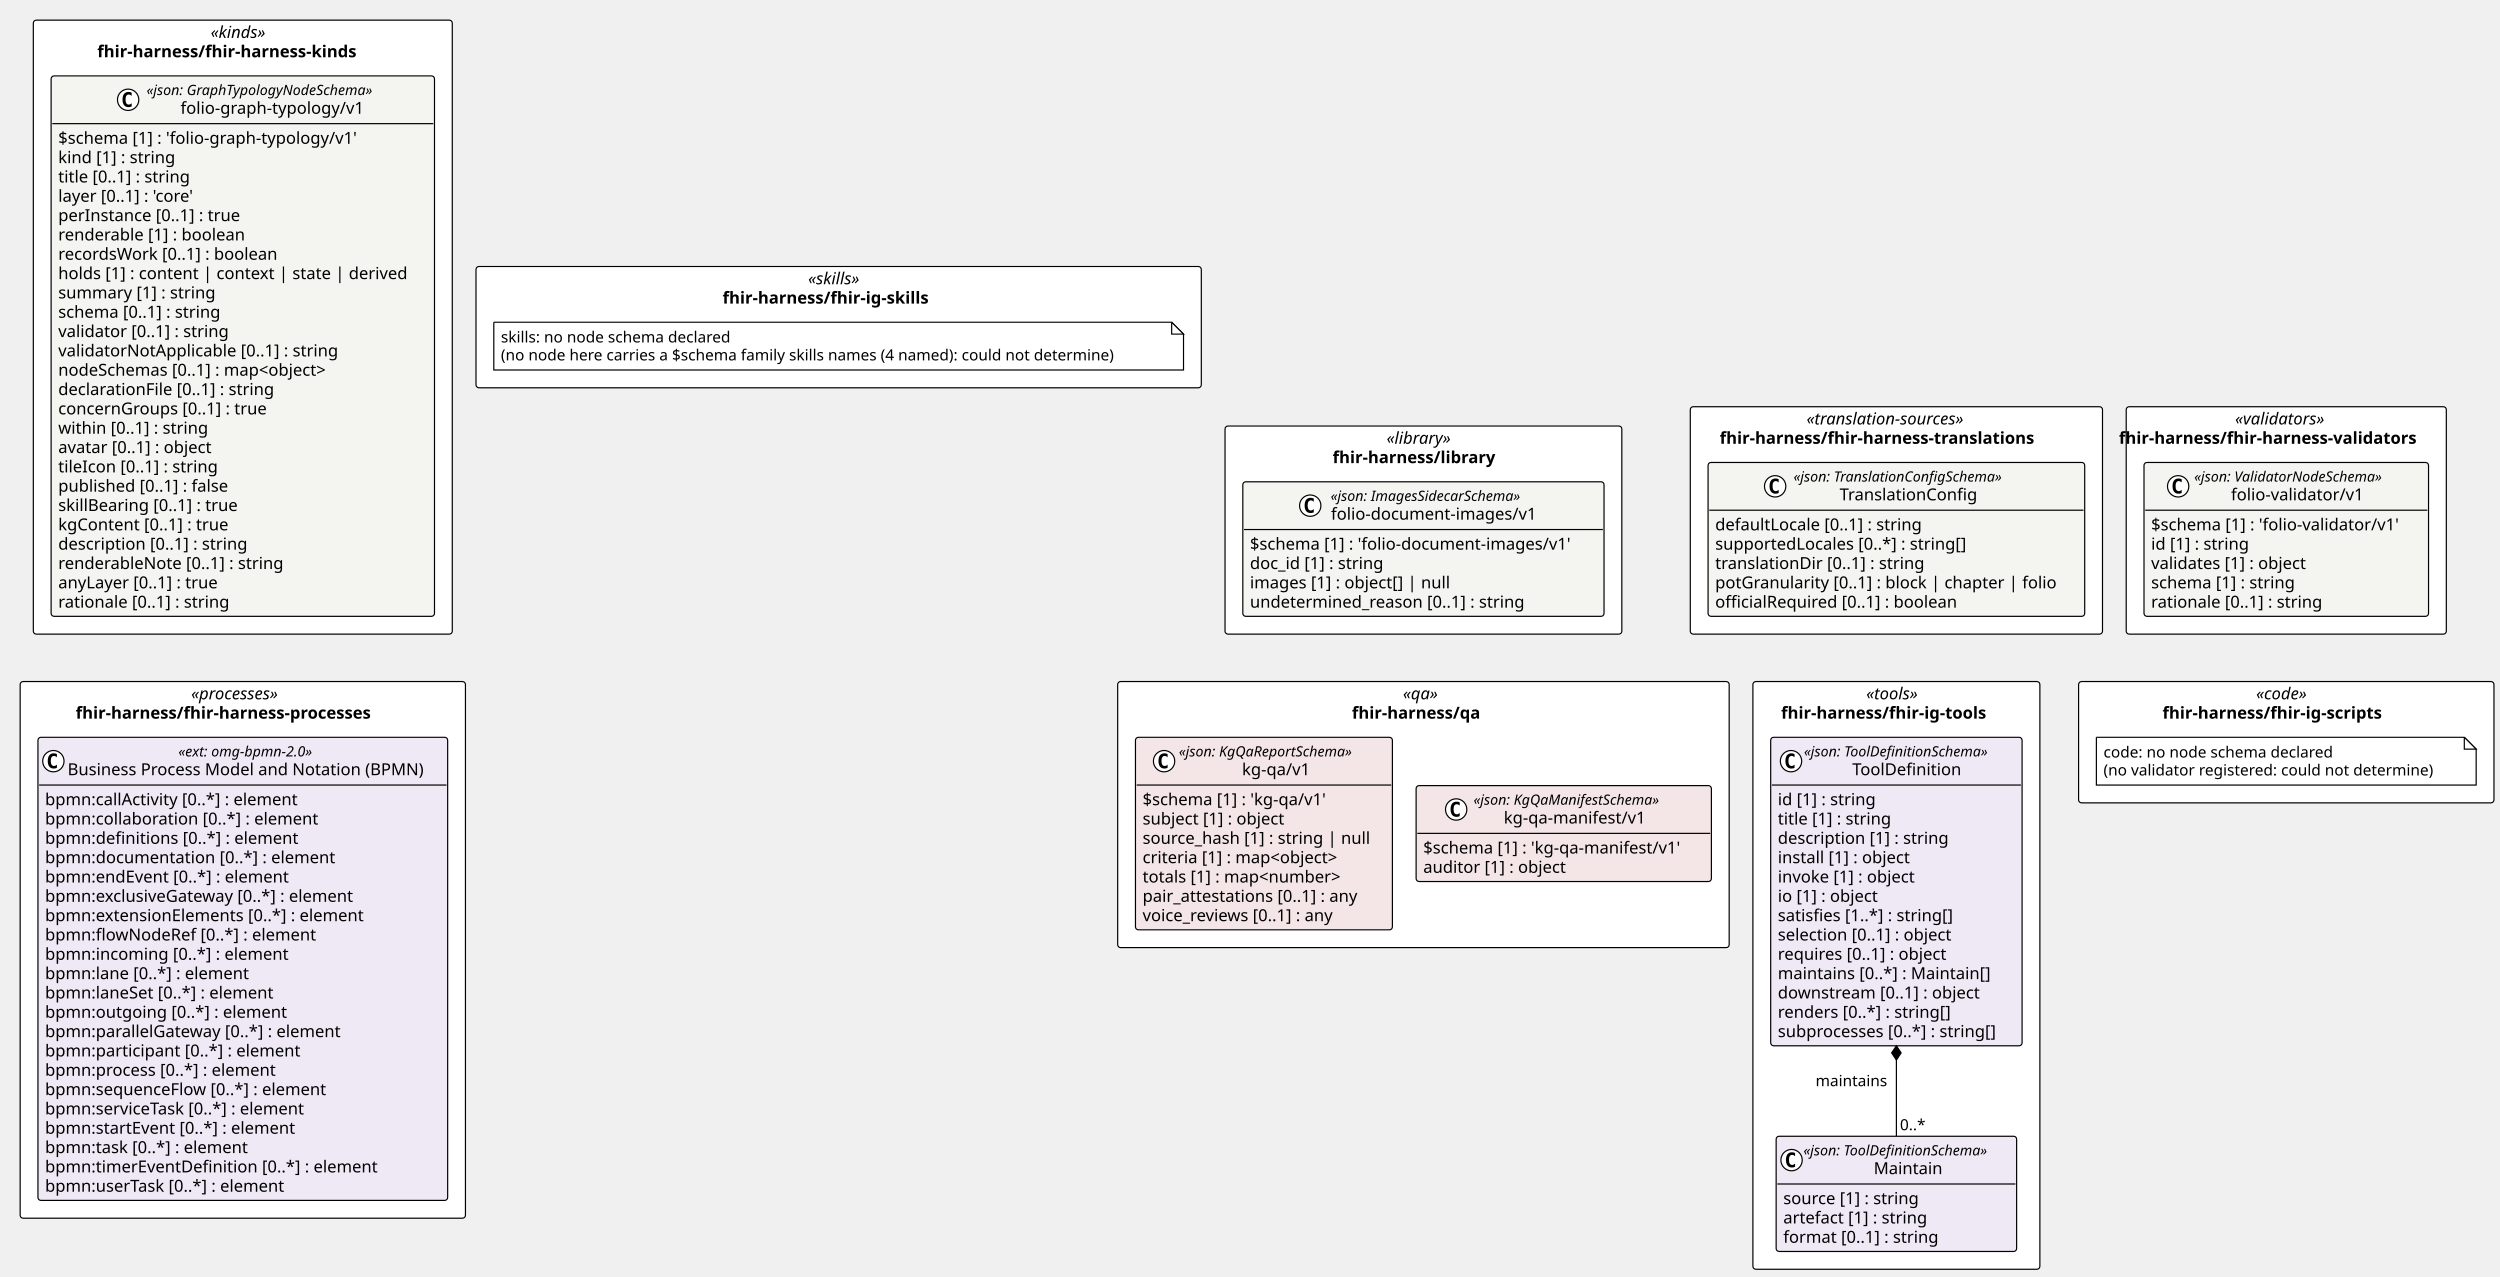
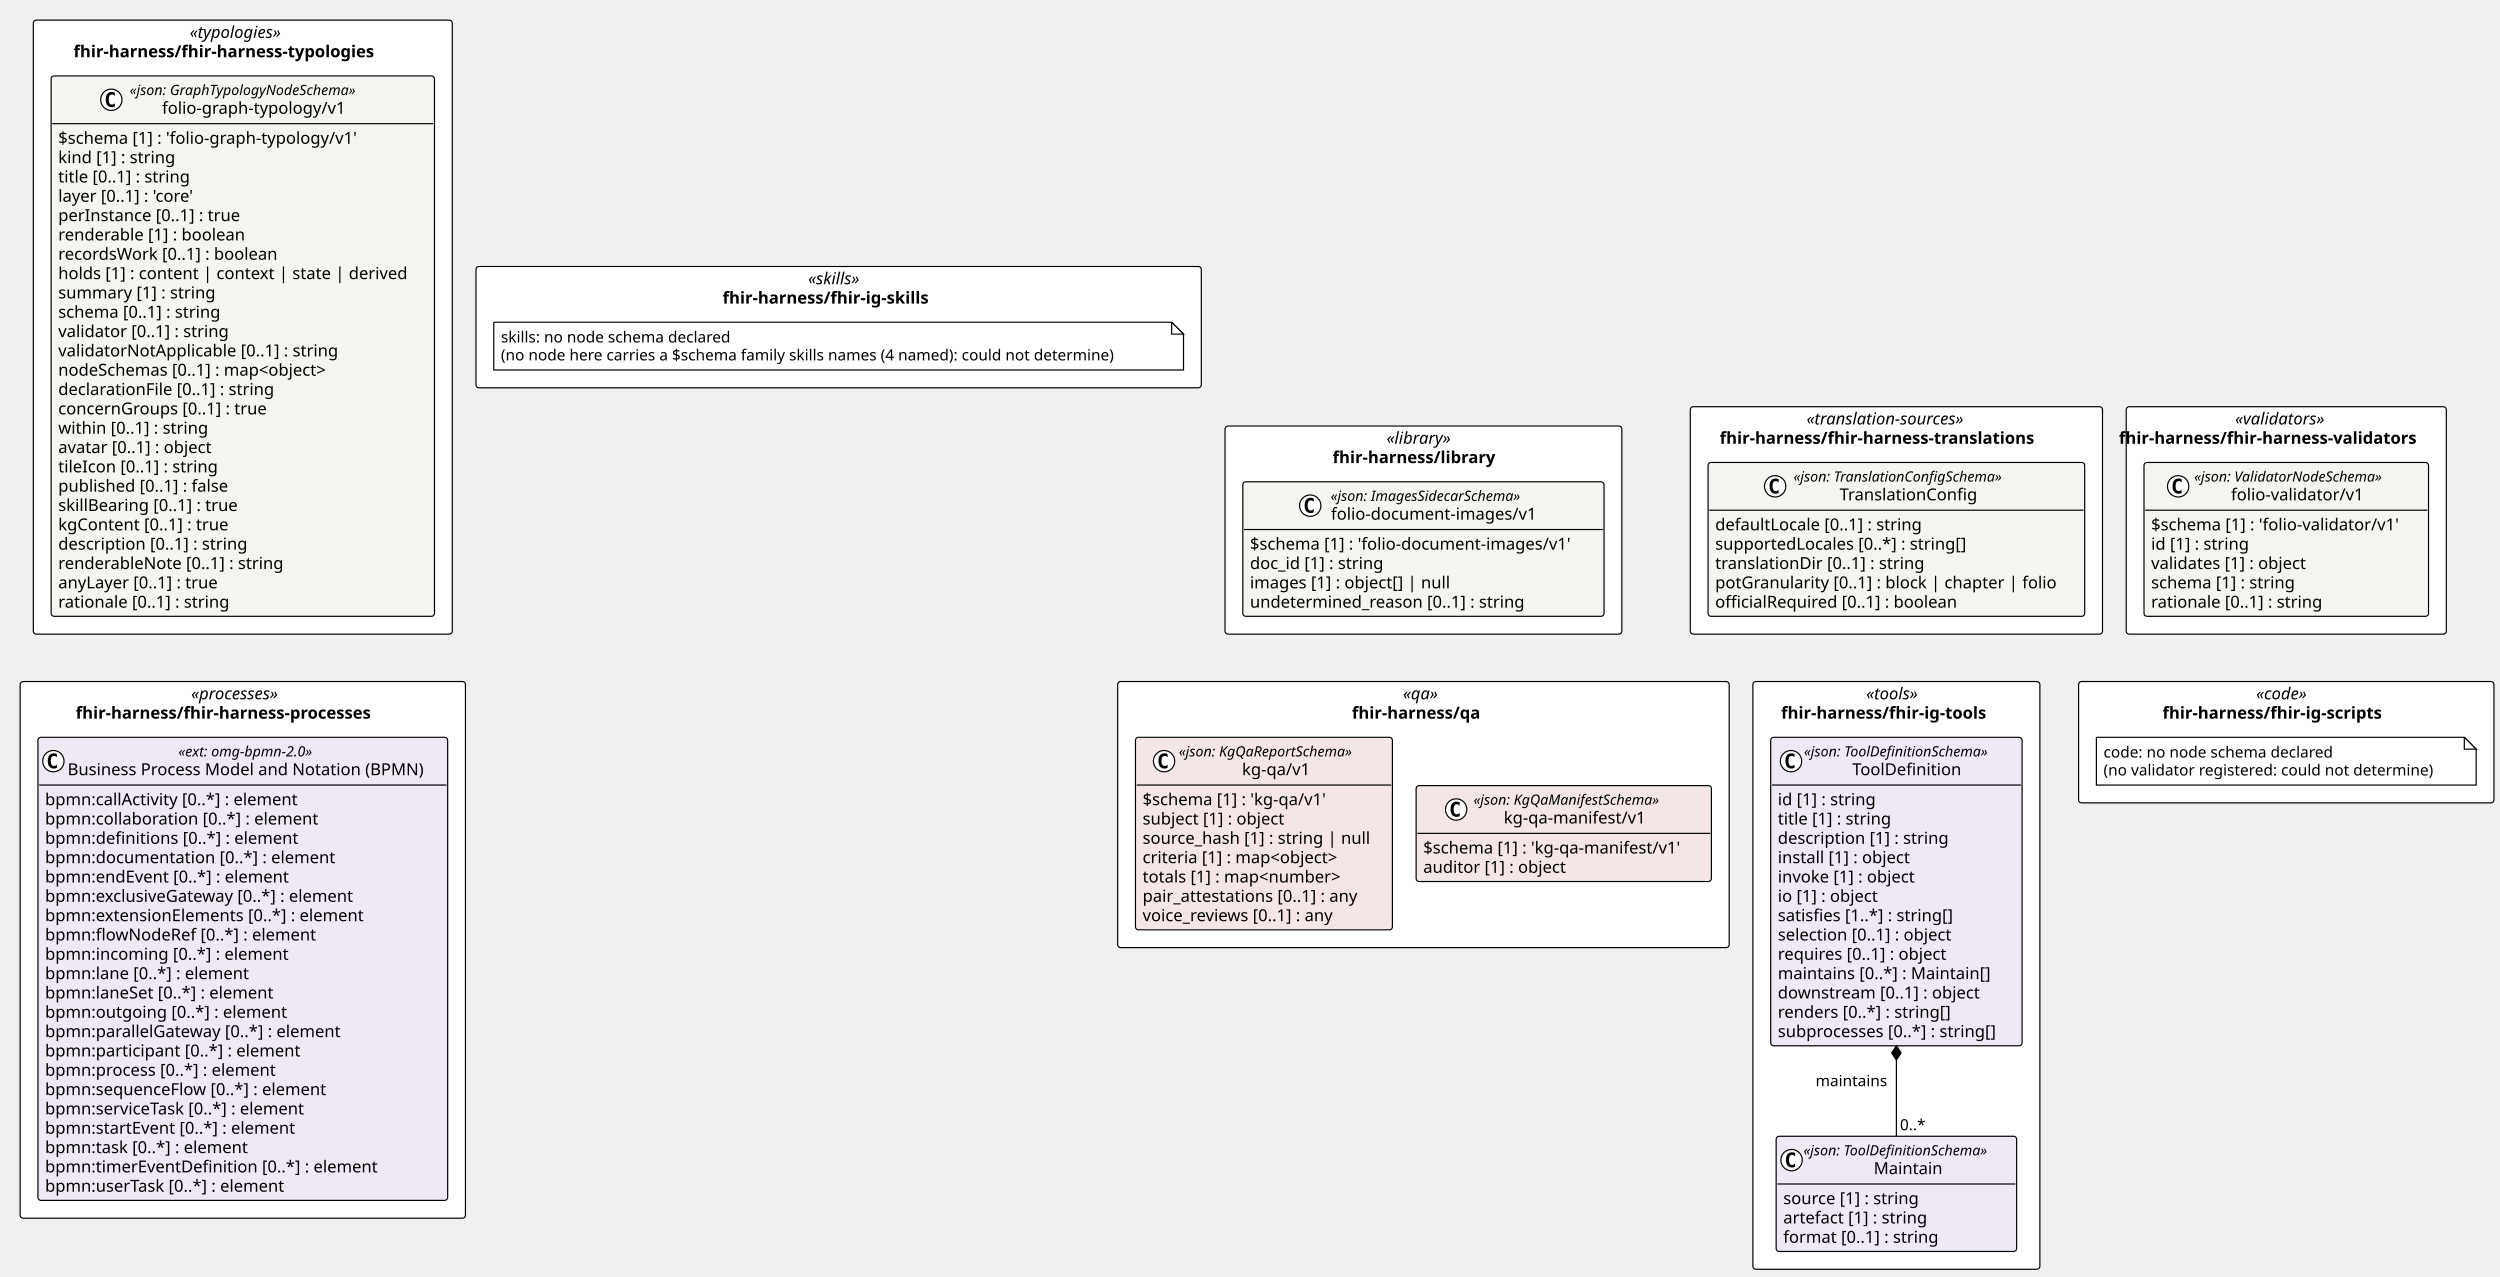
<svg xmlns="http://www.w3.org/2000/svg" contentStyleType="text/css" height="1076px" preserveAspectRatio="none" style="width:2108px;height:1076px;background:#FFFFFF;" version="1.1" viewBox="0 0 2108 1076" width="2108px" zoomAndPan="magnify">
  <defs />
  <g>
    <rect fill="#FFFFFF" height="191.75" rx="2.5" ry="2.5" style="stroke:#000000;stroke-width:1.0;" width="347.58" x="1425.245" y="342.938" />
    <text fill="#000000" font-family="Verdana" font-size="14" font-style="italic" lengthAdjust="spacing" textLength="151.553" x="1523.258" y="357.933">«translation-sources»</text>
    <text fill="#000000" font-family="Verdana" font-size="14" font-weight="bold" lengthAdjust="spacing" textLength="297.958" x="1450.056" y="374.229">fhir-harness/fhir-harness-translations</text>
    <rect fill="#FFFFFF" height="191.75" rx="2.5" ry="2.5" style="stroke:#000000;stroke-width:1.0;" width="269.917" x="1792.825" y="342.938" />
    <text fill="#000000" font-family="Verdana" font-size="14" font-style="italic" lengthAdjust="spacing" textLength="86.345" x="1884.611" y="357.933">«validators»</text>
    <text fill="#000000" font-family="Verdana" font-size="14" font-weight="bold" lengthAdjust="spacing" textLength="282.147" x="1786.71" y="374.229">fhir-harness/fhir-harness-validators</text>
    <rect fill="#FFFFFF" height="517.688" rx="2.5" ry="2.5" style="stroke:#000000;stroke-width:1.0;" width="353.268" x="28.1" y="17" />
-     <text fill="#000000" font-family="Verdana" font-size="14" font-style="italic" lengthAdjust="spacing" textLength="54.182" x="177.643" y="31.995">«kinds»</text>
-     <text fill="#000000" font-family="Verdana" font-size="14" font-weight="bold" lengthAdjust="spacing" textLength="245.39" x="82.039" y="48.292">fhir-harness/fhir-harness-kinds</text>
+     <text fill="#000000" font-family="Verdana" font-size="14" font-style="italic" lengthAdjust="spacing" textLength="89.496" x="159.986" y="31.995">«typologies»</text>
+     <text fill="#000000" font-family="Verdana" font-size="14" font-weight="bold" lengthAdjust="spacing" textLength="285.482" x="61.993" y="48.292">fhir-harness/fhir-harness-typologies</text>
    <rect fill="#FFFFFF" height="175.453" rx="2.5" ry="2.5" style="stroke:#000000;stroke-width:1.0;" width="334.585" x="1032.942" y="359.234" />
    <text fill="#000000" font-family="Verdana" font-size="14" font-style="italic" lengthAdjust="spacing" textLength="62.173" x="1169.148" y="374.229">«library»</text>
    <text fill="#000000" font-family="Verdana" font-size="14" font-weight="bold" lengthAdjust="spacing" textLength="153.132" x="1123.668" y="390.526">fhir-harness/library</text>
    <rect fill="#FFFFFF" height="102.266" rx="2.5" ry="2.5" style="stroke:#000000;stroke-width:1.0;" width="611.574" x="401.368" y="224.711" />
    <text fill="#000000" font-family="Verdana" font-size="14" font-style="italic" lengthAdjust="spacing" textLength="51.495" x="681.407" y="239.706">«skills»</text>
    <text fill="#000000" font-family="Verdana" font-size="14" font-weight="bold" lengthAdjust="spacing" textLength="195.706" x="609.302" y="256.003">fhir-harness/fhir-ig-skills</text>
    <rect fill="#FFFFFF" height="495.547" rx="2.5" ry="2.5" style="stroke:#000000;stroke-width:1.0;" width="241.978" x="1478.045" y="574.688" />
    <text fill="#000000" font-family="Verdana" font-size="14" font-style="italic" lengthAdjust="spacing" textLength="50.935" x="1573.567" y="589.683">«tools»</text>
    <text fill="#000000" font-family="Verdana" font-size="14" font-weight="bold" lengthAdjust="spacing" textLength="194.394" x="1501.838" y="605.98">fhir-harness/fhir-ig-tools</text>
    <rect fill="#FFFFFF" height="102.266" rx="2.5" ry="2.5" style="stroke:#000000;stroke-width:1.0;" width="350.241" x="1752.663" y="574.688" />
    <text fill="#000000" font-family="Verdana" font-size="14" font-style="italic" lengthAdjust="spacing" textLength="50.894" x="1902.336" y="589.683">«code»</text>
    <text fill="#000000" font-family="Verdana" font-size="14" font-weight="bold" lengthAdjust="spacing" textLength="208.715" x="1823.426" y="605.98">fhir-harness/fhir-ig-scripts</text>
    <rect fill="#FFFFFF" height="452.5" rx="2.5" ry="2.5" style="stroke:#000000;stroke-width:1.0;" width="375.468" x="17" y="574.688" />
    <text fill="#000000" font-family="Verdana" font-size="14" font-style="italic" lengthAdjust="spacing" textLength="87.144" x="161.162" y="589.683">«processes»</text>
    <text fill="#000000" font-family="Verdana" font-size="14" font-weight="bold" lengthAdjust="spacing" textLength="281.791" x="63.838" y="605.98">fhir-harness/fhir-harness-processes</text>
    <rect fill="#FFFFFF" height="224.344" rx="2.5" ry="2.5" style="stroke:#000000;stroke-width:1.0;" width="515.622" x="942.423" y="574.688" />
    <text fill="#000000" font-family="Verdana" font-size="14" font-style="italic" lengthAdjust="spacing" textLength="34.597" x="1182.936" y="589.683">«qa»</text>
    <text fill="#000000" font-family="Verdana" font-size="14" font-weight="bold" lengthAdjust="spacing" textLength="120.6" x="1139.935" y="605.98">fhir-harness/qa</text>
    <g id="elem_fhir_harness_fhir_harness_translations_TranslationConfig">
      <rect codeLine="11" fill="#F4F4F1" height="129.75" id="fhir_harness_fhir_harness_translations_TranslationConfig" rx="2.5" ry="2.5" style="stroke:#000000;stroke-width:1.0;" width="317.58" x="1440.245" y="389.938" />
      <ellipse cx="1496.799" cy="410.07" fill="#FFFFFF" rx="9" ry="9" style="stroke:#000000;stroke-width:1.0;" />
      <path d="M1499.768,415.711 Q1499.19,416.008 1498.549,416.148 Q1497.909,416.305 1497.206,416.305 Q1494.706,416.305 1493.377,414.664 Q1492.065,413.008 1492.065,409.883 Q1492.065,406.758 1493.377,405.102 Q1494.706,403.445 1497.206,403.445 Q1497.909,403.445 1498.549,403.602 Q1499.206,403.758 1499.768,404.055 L1499.768,406.773 Q1499.143,406.195 1498.549,405.93 Q1497.956,405.648 1497.331,405.648 Q1495.987,405.648 1495.299,406.727 Q1494.612,407.789 1494.612,409.883 Q1494.612,411.977 1495.299,413.055 Q1495.987,414.117 1497.331,414.117 Q1497.956,414.117 1498.549,413.852 Q1499.143,413.57 1499.768,412.992 L1499.768,415.711 Z " fill="#000000" />
      <text fill="#000000" font-family="Verdana" font-size="12" font-style="italic" lengthAdjust="spacing" textLength="200.971" x="1512.299" y="406.076">«json: TranslationConfigSchema»</text>
      <text fill="#000000" font-family="Verdana" font-size="14" lengthAdjust="spacing" textLength="123.259" x="1551.155" y="421.901">TranslationConfig</text>
      <line style="stroke:#000000;stroke-width:1.0;" x1="1441.245" x2="1756.825" y1="430.203" y2="430.203" />
      <text fill="#000000" font-family="Verdana" font-size="14" lengthAdjust="spacing" textLength="190.299" x="1446.245" y="447.198">defaultLocale [0..1] : string</text>
      <text fill="#000000" font-family="Verdana" font-size="14" lengthAdjust="spacing" textLength="228.601" x="1446.245" y="463.495">supportedLocales [0..*] : string[]</text>
      <text fill="#000000" font-family="Verdana" font-size="14" lengthAdjust="spacing" textLength="191.598" x="1446.245" y="479.792">translationDir [0..1] : string</text>
      <text fill="#000000" font-family="Verdana" font-size="14" lengthAdjust="spacing" textLength="305.58" x="1446.245" y="496.089">potGranularity [0..1] : block | chapter | folio</text>
      <text fill="#000000" font-family="Verdana" font-size="14" lengthAdjust="spacing" textLength="221.293" x="1446.245" y="512.386">officialRequired [0..1] : boolean</text>
    </g>
    <g id="elem_fhir_harness_fhir_harness_validators_folio_validator_v1_folio_validator_v1">
      <rect codeLine="20" fill="#F4F4F1" height="129.75" id="fhir_harness_fhir_harness_validators_folio_validator_v1_folio_validator_v1" rx="2.5" ry="2.5" style="stroke:#000000;stroke-width:1.0;" width="239.917" x="1807.825" y="389.938" />
      <ellipse cx="1836.618" cy="410.07" fill="#FFFFFF" rx="9" ry="9" style="stroke:#000000;stroke-width:1.0;" />
      <path d="M1839.587,415.711 Q1839.009,416.008 1838.368,416.148 Q1837.728,416.305 1837.024,416.305 Q1834.524,416.305 1833.196,414.664 Q1831.884,413.008 1831.884,409.883 Q1831.884,406.758 1833.196,405.102 Q1834.524,403.445 1837.024,403.445 Q1837.728,403.445 1838.368,403.602 Q1839.024,403.758 1839.587,404.055 L1839.587,406.773 Q1838.962,406.195 1838.368,405.93 Q1837.774,405.648 1837.149,405.648 Q1835.806,405.648 1835.118,406.727 Q1834.431,407.789 1834.431,409.883 Q1834.431,411.977 1835.118,413.055 Q1835.806,414.117 1837.149,414.117 Q1837.774,414.117 1838.368,413.852 Q1838.962,413.57 1839.587,412.992 L1839.587,415.711 Z " fill="#000000" />
      <text fill="#000000" font-family="Verdana" font-size="12" font-style="italic" lengthAdjust="spacing" textLength="180.82" x="1850.128" y="406.076">«json: ValidatorNodeSchema»</text>
      <text fill="#000000" font-family="Verdana" font-size="14" lengthAdjust="spacing" textLength="118.72" x="1881.178" y="421.901">folio-validator/v1</text>
      <line style="stroke:#000000;stroke-width:1.0;" x1="1808.825" x2="2046.742" y1="430.203" y2="430.203" />
      <text fill="#000000" font-family="Verdana" font-size="14" lengthAdjust="spacing" textLength="227.917" x="1813.825" y="447.198">$schema [1] : 'folio-validator/v1'</text>
      <text fill="#000000" font-family="Verdana" font-size="14" lengthAdjust="spacing" textLength="90.863" x="1813.825" y="463.495">id [1] : string</text>
      <text fill="#000000" font-family="Verdana" font-size="14" lengthAdjust="spacing" textLength="144.546" x="1813.825" y="479.792">validates [1] : object</text>
      <text fill="#000000" font-family="Verdana" font-size="14" lengthAdjust="spacing" textLength="132.781" x="1813.825" y="496.089">schema [1] : string</text>
      <text fill="#000000" font-family="Verdana" font-size="14" lengthAdjust="spacing" textLength="158.129" x="1813.825" y="512.386">rationale [0..1] : string</text>
    </g>
-     <g id="elem_fhir_harness_fhir_harness_kinds_folio_graph_typology_v1_folio_graph_typology_v1">
-       <rect codeLine="29" fill="#F4F4F1" height="455.688" id="fhir_harness_fhir_harness_kinds_folio_graph_typology_v1_folio_graph_typology_v1" rx="2.5" ry="2.5" style="stroke:#000000;stroke-width:1.0;" width="323.268" x="43.1" y="64" />
-       <ellipse cx="108.047" cy="84.133" fill="#FFFFFF" rx="9" ry="9" style="stroke:#000000;stroke-width:1.0;" />
-       <path d="M111.016,89.773 Q110.438,90.07 109.797,90.211 Q109.157,90.367 108.454,90.367 Q105.954,90.367 104.626,88.727 Q103.313,87.07 103.313,83.945 Q103.313,80.82 104.626,79.164 Q105.954,77.508 108.454,77.508 Q109.157,77.508 109.797,77.664 Q110.454,77.82 111.016,78.117 L111.016,80.836 Q110.391,80.258 109.797,79.992 Q109.204,79.711 108.579,79.711 Q107.235,79.711 106.547,80.789 Q105.86,81.852 105.86,83.945 Q105.86,86.039 106.547,87.117 Q107.235,88.18 108.579,88.18 Q109.204,88.18 109.797,87.914 Q110.391,87.633 111.016,87.055 L111.016,89.773 Z " fill="#000000" />
-       <text fill="#000000" font-family="Verdana" font-size="12" font-style="italic" lengthAdjust="spacing" textLength="189.873" x="123.547" y="80.139">«json: GraphTypologyNodeSchema»</text>
-       <text fill="#000000" font-family="Verdana" font-size="14" lengthAdjust="spacing" textLength="132.59" x="152.189" y="95.964">folio-graph-typology/v1</text>
+     <g id="elem_fhir_harness_fhir_harness_typologies_folio_graph_typology_v1_folio_graph_typology_v1">
+       <rect codeLine="29" fill="#F4F4F1" height="455.688" id="fhir_harness_fhir_harness_typologies_folio_graph_typology_v1_folio_graph_typology_v1" rx="2.5" ry="2.5" style="stroke:#000000;stroke-width:1.0;" width="323.268" x="43.1" y="64" />
+       <ellipse cx="93.868" cy="84.133" fill="#FFFFFF" rx="9" ry="9" style="stroke:#000000;stroke-width:1.0;" />
+       <path d="M96.836,89.773 Q96.258,90.07 95.618,90.211 Q94.977,90.367 94.274,90.367 Q91.774,90.367 90.446,88.727 Q89.133,87.07 89.133,83.945 Q89.133,80.82 90.446,79.164 Q91.774,77.508 94.274,77.508 Q94.977,77.508 95.618,77.664 Q96.274,77.82 96.836,78.117 L96.836,80.836 Q96.211,80.258 95.618,79.992 Q95.024,79.711 94.399,79.711 Q93.055,79.711 92.368,80.789 Q91.68,81.852 91.68,83.945 Q91.68,86.039 92.368,87.117 Q93.055,88.18 94.399,88.18 Q95.024,88.18 95.618,87.914 Q96.211,87.633 96.836,87.055 L96.836,89.773 Z " fill="#000000" />
+       <text fill="#000000" font-family="Verdana" font-size="12" font-style="italic" lengthAdjust="spacing" textLength="218.232" x="109.368" y="80.139">«json: GraphTypologyNodeSchema»</text>
+       <text fill="#000000" font-family="Verdana" font-size="14" lengthAdjust="spacing" textLength="163.686" x="136.641" y="95.964">folio-graph-typology/v1</text>
      <line style="stroke:#000000;stroke-width:1.0;" x1="44.1" x2="365.368" y1="104.266" y2="104.266" />
-       <text fill="#000000" font-family="Verdana" font-size="14" lengthAdjust="spacing" textLength="241.787" x="49.1" y="121.261">$schema [1] : 'folio-graph-typology/v1'</text>
+       <text fill="#000000" font-family="Verdana" font-size="14" lengthAdjust="spacing" textLength="272.884" x="49.1" y="121.261">$schema [1] : 'folio-graph-typology/v1'</text>
      <text fill="#000000" font-family="Verdana" font-size="14" lengthAdjust="spacing" textLength="107.844" x="49.1" y="137.558">kind [1] : string</text>
      <text fill="#000000" font-family="Verdana" font-size="14" lengthAdjust="spacing" textLength="123.266" x="49.1" y="153.855">title [0..1] : string</text>
      <text fill="#000000" font-family="Verdana" font-size="14" lengthAdjust="spacing" textLength="129.158" x="49.1" y="170.151">layer [0..1] : 'core'</text>
      <text fill="#000000" font-family="Verdana" font-size="14" lengthAdjust="spacing" textLength="167.241" x="49.1" y="186.448">perInstance [0..1] : true</text>
      <text fill="#000000" font-family="Verdana" font-size="14" lengthAdjust="spacing" textLength="170.338" x="49.1" y="202.745">renderable [1] : boolean</text>
      <text fill="#000000" font-family="Verdana" font-size="14" lengthAdjust="spacing" textLength="200.519" x="49.1" y="219.042">recordsWork [0..1] : boolean</text>
      <text fill="#000000" font-family="Verdana" font-size="14" lengthAdjust="spacing" textLength="311.268" x="49.1" y="235.339">holds [1] : content | context | state | derived</text>
      <text fill="#000000" font-family="Verdana" font-size="14" lengthAdjust="spacing" textLength="144.149" x="49.1" y="251.636">summary [1] : string</text>
      <text fill="#000000" font-family="Verdana" font-size="14" lengthAdjust="spacing" textLength="150.589" x="49.1" y="267.933">schema [0..1] : string</text>
      <text fill="#000000" font-family="Verdana" font-size="14" lengthAdjust="spacing" textLength="157.815" x="49.1" y="284.229">validator [0..1] : string</text>
      <text fill="#000000" font-family="Verdana" font-size="14" lengthAdjust="spacing" textLength="255.138" x="49.1" y="300.526">validatorNotApplicable [0..1] : string</text>
      <text fill="#000000" font-family="Verdana" font-size="14" lengthAdjust="spacing" textLength="251.932" x="49.1" y="316.823">nodeSchemas [0..1] : map&lt;object&gt;</text>
      <text fill="#000000" font-family="Verdana" font-size="14" lengthAdjust="spacing" textLength="199.158" x="49.1" y="333.12">declarationFile [0..1] : string</text>
      <text fill="#000000" font-family="Verdana" font-size="14" lengthAdjust="spacing" textLength="190.736" x="49.1" y="349.417">concernGroups [0..1] : true</text>
      <text fill="#000000" font-family="Verdana" font-size="14" lengthAdjust="spacing" textLength="138.359" x="49.1" y="365.714">within [0..1] : string</text>
      <text fill="#000000" font-family="Verdana" font-size="14" lengthAdjust="spacing" textLength="144.115" x="49.1" y="382.011">avatar [0..1] : object</text>
      <text fill="#000000" font-family="Verdana" font-size="14" lengthAdjust="spacing" textLength="147.041" x="49.1" y="398.308">tileIcon [0..1] : string</text>
      <text fill="#000000" font-family="Verdana" font-size="14" lengthAdjust="spacing" textLength="157.103" x="49.1" y="414.604">published [0..1] : false</text>
      <text fill="#000000" font-family="Verdana" font-size="14" lengthAdjust="spacing" textLength="165.71" x="49.1" y="430.901">skillBearing [0..1] : true</text>
      <text fill="#000000" font-family="Verdana" font-size="14" lengthAdjust="spacing" textLength="157.11" x="49.1" y="447.198">kgContent [0..1] : true</text>
      <text fill="#000000" font-family="Verdana" font-size="14" lengthAdjust="spacing" textLength="173.735" x="49.1" y="463.495">description [0..1] : string</text>
      <text fill="#000000" font-family="Verdana" font-size="14" lengthAdjust="spacing" textLength="205.502" x="49.1" y="479.792">renderableNote [0..1] : string</text>
      <text fill="#000000" font-family="Verdana" font-size="14" lengthAdjust="spacing" textLength="149.208" x="49.1" y="496.089">anyLayer [0..1] : true</text>
      <text fill="#000000" font-family="Verdana" font-size="14" lengthAdjust="spacing" textLength="158.129" x="49.1" y="512.386">rationale [0..1] : string</text>
    </g>
    <g id="elem_fhir_harness_library_folio_document_images_v1_folio_document_images_v1">
      <rect codeLine="58" fill="#F4F4F1" height="113.453" id="fhir_harness_library_folio_document_images_v1_folio_document_images_v1" rx="2.5" ry="2.5" style="stroke:#000000;stroke-width:1.0;" width="304.585" x="1047.942" y="406.234" />
      <ellipse cx="1104.791" cy="426.367" fill="#FFFFFF" rx="9" ry="9" style="stroke:#000000;stroke-width:1.0;" />
      <path d="M1107.759,432.008 Q1107.181,432.305 1106.541,432.445 Q1105.9,432.602 1105.197,432.602 Q1102.697,432.602 1101.369,430.961 Q1100.056,429.305 1100.056,426.18 Q1100.056,423.055 1101.369,421.398 Q1102.697,419.742 1105.197,419.742 Q1105.9,419.742 1106.541,419.898 Q1107.197,420.055 1107.759,420.352 L1107.759,423.07 Q1107.134,422.492 1106.541,422.227 Q1105.947,421.945 1105.322,421.945 Q1103.978,421.945 1103.291,423.023 Q1102.603,424.086 1102.603,426.18 Q1102.603,428.273 1103.291,429.352 Q1103.978,430.414 1105.322,430.414 Q1105.947,430.414 1106.541,430.148 Q1107.134,429.867 1107.759,429.289 L1107.759,432.008 Z " fill="#000000" />
      <text fill="#000000" font-family="Verdana" font-size="12" font-style="italic" lengthAdjust="spacing" textLength="183.99" x="1121.989" y="422.373">«json: ImagesSidecarSchema»</text>
      <text fill="#000000" font-family="Verdana" font-size="14" lengthAdjust="spacing" textLength="183.388" x="1122.291" y="438.198">folio-document-images/v1</text>
      <line style="stroke:#000000;stroke-width:1.0;" x1="1048.942" x2="1351.527" y1="446.5" y2="446.5" />
      <text fill="#000000" font-family="Verdana" font-size="14" lengthAdjust="spacing" textLength="292.585" x="1053.942" y="463.495">$schema [1] : 'folio-document-images/v1'</text>
      <text fill="#000000" font-family="Verdana" font-size="14" lengthAdjust="spacing" textLength="123.013" x="1053.942" y="479.792">doc_id [1] : string</text>
      <text fill="#000000" font-family="Verdana" font-size="14" lengthAdjust="spacing" textLength="182.007" x="1053.942" y="496.089">images [1] : object[] | null</text>
      <text fill="#000000" font-family="Verdana" font-size="14" lengthAdjust="spacing" textLength="249.58" x="1053.942" y="512.386">undetermined_reason [0..1] : string</text>
    </g>
    <g id="elem_n_fhir_harness_fhir_ig_skills_skills">
      <path d="M416.368,271.711 L416.368,311.977 L997.942,311.977 L997.942,281.711 L987.942,271.711 L416.368,271.711 " fill="#FFFFFF" style="stroke:#000000;stroke-width:1.0;" />
      <path d="M987.942,271.711 L987.942,281.711 L997.942,281.711 L987.942,271.711 " fill="#FFFFFF" style="stroke:#000000;stroke-width:1.0;" />
      <text fill="#000000" font-family="Verdana" font-size="13" lengthAdjust="spacing" textLength="208.812" x="422.368" y="288.778">skills: no node schema declared</text>
      <text fill="#000000" font-family="Verdana" font-size="13" lengthAdjust="spacing" textLength="560.574" x="422.368" y="303.911">(no node here carries a $schema family skills names (4 named): could not determine)</text>
    </g>
    <g id="elem_fhir_harness_fhir_ig_tools_Maintain">
      <rect codeLine="69" fill="#EEE9F5" height="97.156" id="fhir_harness_fhir_ig_tools_Maintain" rx="2.5" ry="2.5" style="stroke:#000000;stroke-width:1.0;" width="202.775" x="1497.647" y="958.078" />
      <ellipse cx="1510.647" cy="978.211" fill="#FFFFFF" rx="9" ry="9" style="stroke:#000000;stroke-width:1.0;" />
      <path d="M1513.616,983.852 Q1513.038,984.148 1512.397,984.289 Q1511.756,984.445 1511.053,984.445 Q1508.553,984.445 1507.225,982.805 Q1505.913,981.148 1505.913,978.023 Q1505.913,974.898 1507.225,973.242 Q1508.553,971.586 1511.053,971.586 Q1511.756,971.586 1512.397,971.742 Q1513.053,971.898 1513.616,972.195 L1513.616,974.914 Q1512.991,974.336 1512.397,974.07 Q1511.803,973.789 1511.178,973.789 Q1509.834,973.789 1509.147,974.867 Q1508.459,975.93 1508.459,978.023 Q1508.459,980.117 1509.147,981.195 Q1509.834,982.258 1511.178,982.258 Q1511.803,982.258 1512.397,981.992 Q1512.991,981.711 1513.616,981.133 L1513.616,983.852 Z " fill="#000000" />
      <text fill="#000000" font-family="Verdana" font-size="12" font-style="italic" lengthAdjust="spacing" textLength="178.775" x="1520.647" y="974.217">«json: ToolDefinitionSchema»</text>
      <text fill="#000000" font-family="Verdana" font-size="14" lengthAdjust="spacing" textLength="60.252" x="1579.909" y="990.042">Maintain</text>
      <line style="stroke:#000000;stroke-width:1.0;" x1="1498.647" x2="1699.422" y1="998.344" y2="998.344" />
      <text fill="#000000" font-family="Verdana" font-size="14" lengthAdjust="spacing" textLength="124.886" x="1503.647" y="1015.339">source [1] : string</text>
      <text fill="#000000" font-family="Verdana" font-size="14" lengthAdjust="spacing" textLength="133.219" x="1503.647" y="1031.636">artefact [1] : string</text>
      <text fill="#000000" font-family="Verdana" font-size="14" lengthAdjust="spacing" textLength="142.851" x="1503.647" y="1047.933">format [0..1] : string</text>
    </g>
    <g id="elem_fhir_harness_fhir_ig_tools_ToolDefinition">
      <rect codeLine="74" fill="#EEE9F5" height="260.125" id="fhir_harness_fhir_ig_tools_ToolDefinition" rx="2.5" ry="2.5" style="stroke:#000000;stroke-width:1.0;" width="211.978" x="1493.045" y="621.688" />
      <ellipse cx="1510.187" cy="641.82" fill="#FFFFFF" rx="9" ry="9" style="stroke:#000000;stroke-width:1.0;" />
      <path d="M1513.156,647.461 Q1512.577,647.758 1511.937,647.898 Q1511.296,648.055 1510.593,648.055 Q1508.093,648.055 1506.765,646.414 Q1505.452,644.758 1505.452,641.633 Q1505.452,638.508 1506.765,636.852 Q1508.093,635.195 1510.593,635.195 Q1511.296,635.195 1511.937,635.352 Q1512.593,635.508 1513.156,635.805 L1513.156,638.523 Q1512.531,637.945 1511.937,637.68 Q1511.343,637.398 1510.718,637.398 Q1509.374,637.398 1508.687,638.477 Q1507.999,639.539 1507.999,641.633 Q1507.999,643.727 1508.687,644.805 Q1509.374,645.867 1510.718,645.867 Q1511.343,645.867 1511.937,645.602 Q1512.531,645.32 1513.156,644.742 L1513.156,647.461 Z " fill="#000000" />
      <text fill="#000000" font-family="Verdana" font-size="12" font-style="italic" lengthAdjust="spacing" textLength="178.775" x="1521.107" y="637.826">«json: ToolDefinitionSchema»</text>
      <text fill="#000000" font-family="Verdana" font-size="14" lengthAdjust="spacing" textLength="97.364" x="1561.813" y="653.651">ToolDefinition</text>
      <line style="stroke:#000000;stroke-width:1.0;" x1="1494.045" x2="1704.024" y1="661.953" y2="661.953" />
      <text fill="#000000" font-family="Verdana" font-size="14" lengthAdjust="spacing" textLength="90.863" x="1499.045" y="678.948">id [1] : string</text>
      <text fill="#000000" font-family="Verdana" font-size="14" lengthAdjust="spacing" textLength="105.458" x="1499.045" y="695.245">title [1] : string</text>
      <text fill="#000000" font-family="Verdana" font-size="14" lengthAdjust="spacing" textLength="155.928" x="1499.045" y="711.542">description [1] : string</text>
      <text fill="#000000" font-family="Verdana" font-size="14" lengthAdjust="spacing" textLength="122.944" x="1499.045" y="727.839">install [1] : object</text>
      <text fill="#000000" font-family="Verdana" font-size="14" lengthAdjust="spacing" textLength="127.374" x="1499.045" y="744.136">invoke [1] : object</text>
      <text fill="#000000" font-family="Verdana" font-size="14" lengthAdjust="spacing" textLength="93.495" x="1499.045" y="760.433">io [1] : object</text>
      <text fill="#000000" font-family="Verdana" font-size="14" lengthAdjust="spacing" textLength="162.183" x="1499.045" y="776.73">satisfies [1..*] : string[]</text>
      <text fill="#000000" font-family="Verdana" font-size="14" lengthAdjust="spacing" textLength="161.773" x="1499.045" y="793.026">selection [0..1] : object</text>
      <text fill="#000000" font-family="Verdana" font-size="14" lengthAdjust="spacing" textLength="156.529" x="1499.045" y="809.323">requires [0..1] : object</text>
      <text fill="#000000" font-family="Verdana" font-size="14" lengthAdjust="spacing" textLength="194.079" x="1499.045" y="825.62">maintains [0..*] : Maintain[]</text>
      <text fill="#000000" font-family="Verdana" font-size="14" lengthAdjust="spacing" textLength="185.992" x="1499.045" y="841.917">downstream [0..1] : object</text>
      <text fill="#000000" font-family="Verdana" font-size="14" lengthAdjust="spacing" textLength="158.703" x="1499.045" y="858.214">renders [0..*] : string[]</text>
      <text fill="#000000" font-family="Verdana" font-size="14" lengthAdjust="spacing" textLength="199.978" x="1499.045" y="874.511">subprocesses [0..*] : string[]</text>
    </g>
    <g id="elem_n_fhir_harness_fhir_ig_scripts_code">
      <path d="M1767.663,621.688 L1767.663,661.953 L2087.904,661.953 L2087.904,631.688 L2077.904,621.688 L1767.663,621.688 " fill="#FFFFFF" style="stroke:#000000;stroke-width:1.0;" />
      <path d="M2077.904,621.688 L2077.904,631.688 L2087.904,631.688 L2077.904,621.688 " fill="#FFFFFF" style="stroke:#000000;stroke-width:1.0;" />
      <text fill="#000000" font-family="Verdana" font-size="13" lengthAdjust="spacing" textLength="208.254" x="1773.663" y="638.754">code: no node schema declared</text>
      <text fill="#000000" font-family="Verdana" font-size="13" lengthAdjust="spacing" textLength="299.241" x="1773.663" y="653.887">(no validator registered: could not determine)</text>
    </g>
    <g id="elem_fhir_harness_fhir_harness_processes_omg_bpmn_2_0">
      <rect codeLine="94" fill="#EEE9F5" height="390.5" id="fhir_harness_fhir_harness_processes_omg_bpmn_2_0" rx="2.5" ry="2.5" style="stroke:#000000;stroke-width:1.0;" width="345.468" x="32" y="621.688" />
      <ellipse cx="45" cy="641.82" fill="#FFFFFF" rx="9" ry="9" style="stroke:#000000;stroke-width:1.0;" />
      <path d="M47.969,647.461 Q47.391,647.758 46.75,647.898 Q46.109,648.055 45.406,648.055 Q42.906,648.055 41.578,646.414 Q40.266,644.758 40.266,641.633 Q40.266,638.508 41.578,636.852 Q42.906,635.195 45.406,635.195 Q46.109,635.195 46.75,635.352 Q47.406,635.508 47.969,635.805 L47.969,638.523 Q47.344,637.945 46.75,637.68 Q46.156,637.398 45.531,637.398 Q44.188,637.398 43.5,638.477 Q42.812,639.539 42.812,641.633 Q42.812,643.727 43.5,644.805 Q44.188,645.867 45.531,645.867 Q46.156,645.867 46.75,645.602 Q47.344,645.32 47.969,644.742 L47.969,647.461 Z " fill="#000000" />
      <text fill="#000000" font-family="Verdana" font-size="12" font-style="italic" lengthAdjust="spacing" textLength="130.652" x="150.408" y="637.826">«ext: omg-bpmn-2.0»</text>
      <text fill="#000000" font-family="Verdana" font-size="14" lengthAdjust="spacing" textLength="317.468" x="57" y="653.651">Business Process Model and Notation (BPMN)</text>
      <line style="stroke:#000000;stroke-width:1.0;" x1="33" x2="376.468" y1="661.953" y2="661.953" />
      <text fill="#000000" font-family="Verdana" font-size="14" lengthAdjust="spacing" textLength="233.188" x="38" y="678.948">bpmn:callActivity [0..*] : element</text>
      <text fill="#000000" font-family="Verdana" font-size="14" lengthAdjust="spacing" textLength="247.755" x="38" y="695.245">bpmn:collaboration [0..*] : element</text>
      <text fill="#000000" font-family="Verdana" font-size="14" lengthAdjust="spacing" textLength="229.722" x="38" y="711.542">bpmn:definitions [0..*] : element</text>
      <text fill="#000000" font-family="Verdana" font-size="14" lengthAdjust="spacing" textLength="262.562" x="38" y="727.839">bpmn:documentation [0..*] : element</text>
      <text fill="#000000" font-family="Verdana" font-size="14" lengthAdjust="spacing" textLength="223.009" x="38" y="744.136">bpmn:endEvent [0..*] : element</text>
      <text fill="#000000" font-family="Verdana" font-size="14" lengthAdjust="spacing" textLength="283.815" x="38" y="760.433">bpmn:exclusiveGateway [0..*] : element</text>
      <text fill="#000000" font-family="Verdana" font-size="14" lengthAdjust="spacing" textLength="290.281" x="38" y="776.73">bpmn:extensionElements [0..*] : element</text>
      <text fill="#000000" font-family="Verdana" font-size="14" lengthAdjust="spacing" textLength="245.171" x="38" y="793.026">bpmn:flowNodeRef [0..*] : element</text>
      <text fill="#000000" font-family="Verdana" font-size="14" lengthAdjust="spacing" textLength="220.842" x="38" y="809.323">bpmn:incoming [0..*] : element</text>
      <text fill="#000000" font-family="Verdana" font-size="14" lengthAdjust="spacing" textLength="186.484" x="38" y="825.62">bpmn:lane [0..*] : element</text>
      <text fill="#000000" font-family="Verdana" font-size="14" lengthAdjust="spacing" textLength="209.474" x="38" y="841.917">bpmn:laneSet [0..*] : element</text>
      <text fill="#000000" font-family="Verdana" font-size="14" lengthAdjust="spacing" textLength="218.559" x="38" y="858.214">bpmn:outgoing [0..*] : element</text>
      <text fill="#000000" font-family="Verdana" font-size="14" lengthAdjust="spacing" textLength="270.457" x="38" y="874.511">bpmn:parallelGateway [0..*] : element</text>
      <text fill="#000000" font-family="Verdana" font-size="14" lengthAdjust="spacing" textLength="232.545" x="38" y="890.808">bpmn:participant [0..*] : element</text>
      <text fill="#000000" font-family="Verdana" font-size="14" lengthAdjust="spacing" textLength="210.636" x="38" y="907.105">bpmn:process [0..*] : element</text>
      <text fill="#000000" font-family="Verdana" font-size="14" lengthAdjust="spacing" textLength="255.951" x="38" y="923.401">bpmn:sequenceFlow [0..*] : element</text>
      <text fill="#000000" font-family="Verdana" font-size="14" lengthAdjust="spacing" textLength="239.21" x="38" y="939.698">bpmn:serviceTask [0..*] : element</text>
      <text fill="#000000" font-family="Verdana" font-size="14" lengthAdjust="spacing" textLength="229.243" x="38" y="955.995">bpmn:startEvent [0..*] : element</text>
      <text fill="#000000" font-family="Verdana" font-size="14" lengthAdjust="spacing" textLength="185.999" x="38" y="972.292">bpmn:task [0..*] : element</text>
      <text fill="#000000" font-family="Verdana" font-size="14" lengthAdjust="spacing" textLength="301.813" x="38" y="988.589">bpmn:timerEventDefinition [0..*] : element</text>
      <text fill="#000000" font-family="Verdana" font-size="14" lengthAdjust="spacing" textLength="219.598" x="38" y="1004.886">bpmn:userTask [0..*] : element</text>
    </g>
    <g id="elem_fhir_harness_qa_kg_qa_v1_kg_qa_v1">
      <rect codeLine="119" fill="#F4E6E6" height="162.344" id="fhir_harness_qa_kg_qa_v1_kg_qa_v1" rx="2.5" ry="2.5" style="stroke:#000000;stroke-width:1.0;" width="216.648" x="957.423" y="621.688" />
      <ellipse cx="981.549" cy="641.82" fill="#FFFFFF" rx="9" ry="9" style="stroke:#000000;stroke-width:1.0;" />
      <path d="M984.518,647.461 Q983.94,647.758 983.299,647.898 Q982.658,648.055 981.955,648.055 Q979.455,648.055 978.127,646.414 Q976.815,644.758 976.815,641.633 Q976.815,638.508 978.127,636.852 Q979.455,635.195 981.955,635.195 Q982.658,635.195 983.299,635.352 Q983.955,635.508 984.518,635.805 L984.518,638.523 Q983.893,637.945 983.299,637.68 Q982.705,637.398 982.08,637.398 Q980.736,637.398 980.049,638.477 Q979.361,639.539 979.361,641.633 Q979.361,643.727 980.049,644.805 Q980.736,645.867 982.08,645.867 Q982.705,645.867 983.299,645.602 Q983.893,645.32 984.518,644.742 L984.518,647.461 Z " fill="#000000" />
      <text fill="#000000" font-family="Verdana" font-size="12" font-style="italic" lengthAdjust="spacing" textLength="167.924" x="994.021" y="637.826">«json: KgQaReportSchema»</text>
      <text fill="#000000" font-family="Verdana" font-size="14" lengthAdjust="spacing" textLength="61.421" x="1047.273" y="653.651">kg-qa/v1</text>
      <line style="stroke:#000000;stroke-width:1.0;" x1="958.423" x2="1173.071" y1="661.953" y2="661.953" />
      <text fill="#000000" font-family="Verdana" font-size="14" lengthAdjust="spacing" textLength="170.618" x="963.423" y="678.948">$schema [1] : 'kg-qa/v1'</text>
      <text fill="#000000" font-family="Verdana" font-size="14" lengthAdjust="spacing" textLength="131.783" x="963.423" y="695.245">subject [1] : object</text>
      <text fill="#000000" font-family="Verdana" font-size="14" lengthAdjust="spacing" textLength="204.648" x="963.423" y="711.542">source_hash [1] : string | null</text>
      <text fill="#000000" font-family="Verdana" font-size="14" lengthAdjust="spacing" textLength="185.274" x="963.423" y="727.839">criteria [1] : map&lt;object&gt;</text>
      <text fill="#000000" font-family="Verdana" font-size="14" lengthAdjust="spacing" textLength="186.409" x="963.423" y="744.136">totals [1] : map&lt;number&gt;</text>
      <text fill="#000000" font-family="Verdana" font-size="14" lengthAdjust="spacing" textLength="199.199" x="963.423" y="760.433">pair_attestations [0..1] : any</text>
      <text fill="#000000" font-family="Verdana" font-size="14" lengthAdjust="spacing" textLength="179.395" x="963.423" y="776.73">voice_reviews [0..1] : any</text>
    </g>
    <g id="elem_fhir_harness_qa_kg_qa_manifest_v1_kg_qa_manifest_v1">
      <rect codeLine="128" fill="#F4E6E6" height="80.859" id="fhir_harness_qa_kg_qa_manifest_v1_kg_qa_manifest_v1" rx="2.5" ry="2.5" style="stroke:#000000;stroke-width:1.0;" width="248.975" x="1194.071" y="662.43" />
      <ellipse cx="1227.842" cy="682.562" fill="#FFFFFF" rx="9" ry="9" style="stroke:#000000;stroke-width:1.0;" />
      <path d="M1230.811,688.203 Q1230.233,688.5 1229.592,688.641 Q1228.951,688.797 1228.248,688.797 Q1225.748,688.797 1224.42,687.156 Q1223.108,685.5 1223.108,682.375 Q1223.108,679.25 1224.42,677.594 Q1225.748,675.938 1228.248,675.938 Q1228.951,675.938 1229.592,676.094 Q1230.248,676.25 1230.811,676.547 L1230.811,679.266 Q1230.186,678.688 1229.592,678.422 Q1228.998,678.141 1228.373,678.141 Q1227.03,678.141 1226.342,679.219 Q1225.655,680.281 1225.655,682.375 Q1225.655,684.469 1226.342,685.547 Q1227.03,686.609 1228.373,686.609 Q1228.998,686.609 1229.592,686.344 Q1230.186,686.062 1230.811,685.484 L1230.811,688.203 Z " fill="#000000" />
      <text fill="#000000" font-family="Verdana" font-size="12" font-style="italic" lengthAdjust="spacing" textLength="178.816" x="1242.458" y="678.568">«json: KgQaManifestSchema»</text>
      <text fill="#000000" font-family="Verdana" font-size="14" lengthAdjust="spacing" textLength="127.777" x="1267.977" y="694.394">kg-qa-manifest/v1</text>
      <line style="stroke:#000000;stroke-width:1.0;" x1="1195.071" x2="1442.045" y1="702.695" y2="702.695" />
      <text fill="#000000" font-family="Verdana" font-size="14" lengthAdjust="spacing" textLength="236.975" x="1200.071" y="719.69">$schema [1] : 'kg-qa-manifest/v1'</text>
      <text fill="#000000" font-family="Verdana" font-size="14" lengthAdjust="spacing" textLength="131.079" x="1200.071" y="735.987">auditor [1] : object</text>
    </g>
    <line style="stroke:#000000;stroke-width:1.0;" x1="1599.035" x2="1599.035" y1="881.812" y2="958.078" />
    <polygon fill="#000000" points="1599.035,881.812,1595.035,887.812,1599.035,893.812,1603.035,887.812,1599.035,881.812" style="stroke:#000000;stroke-width:1.0;" />
    <text fill="#000000" font-family="Verdana" font-size="13" lengthAdjust="spacing" textLength="64.168" x="1530.866" y="915.879">maintains</text>
    <text fill="#000000" font-family="Verdana" font-size="13" lengthAdjust="spacing" textLength="23.036" x="1602.035" y="953.012">0..*</text>
  </g>
</svg>
